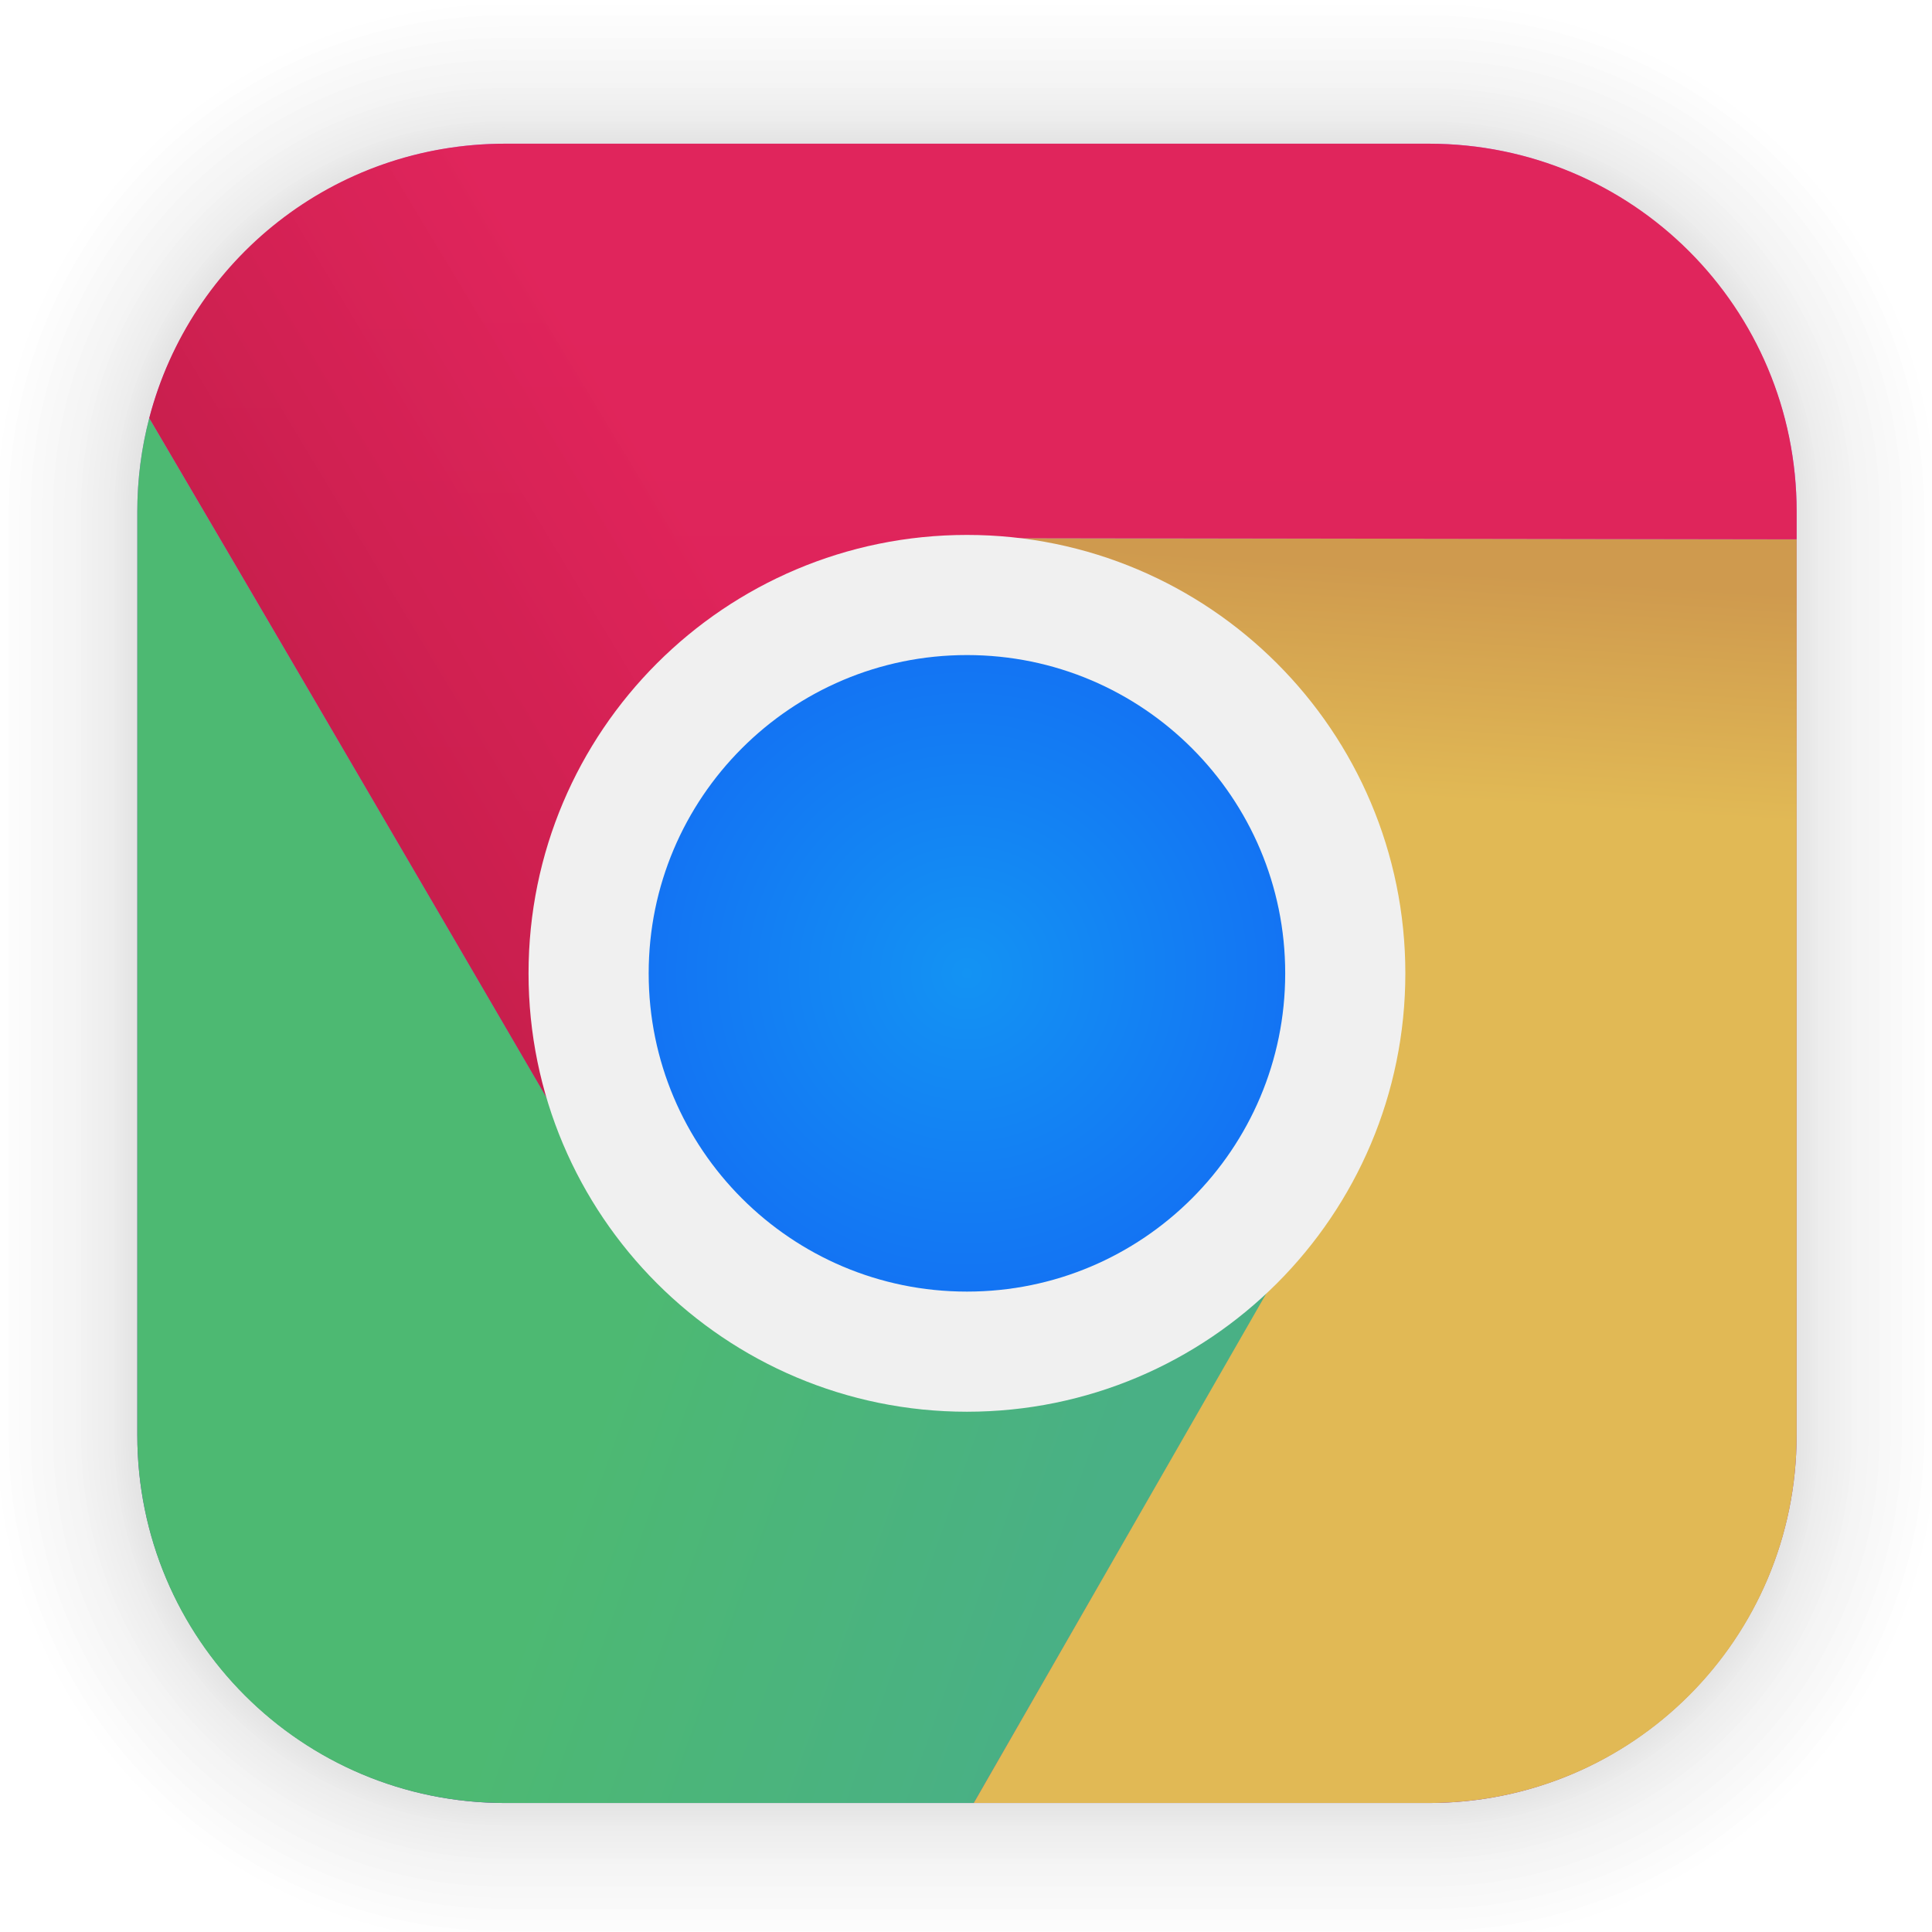
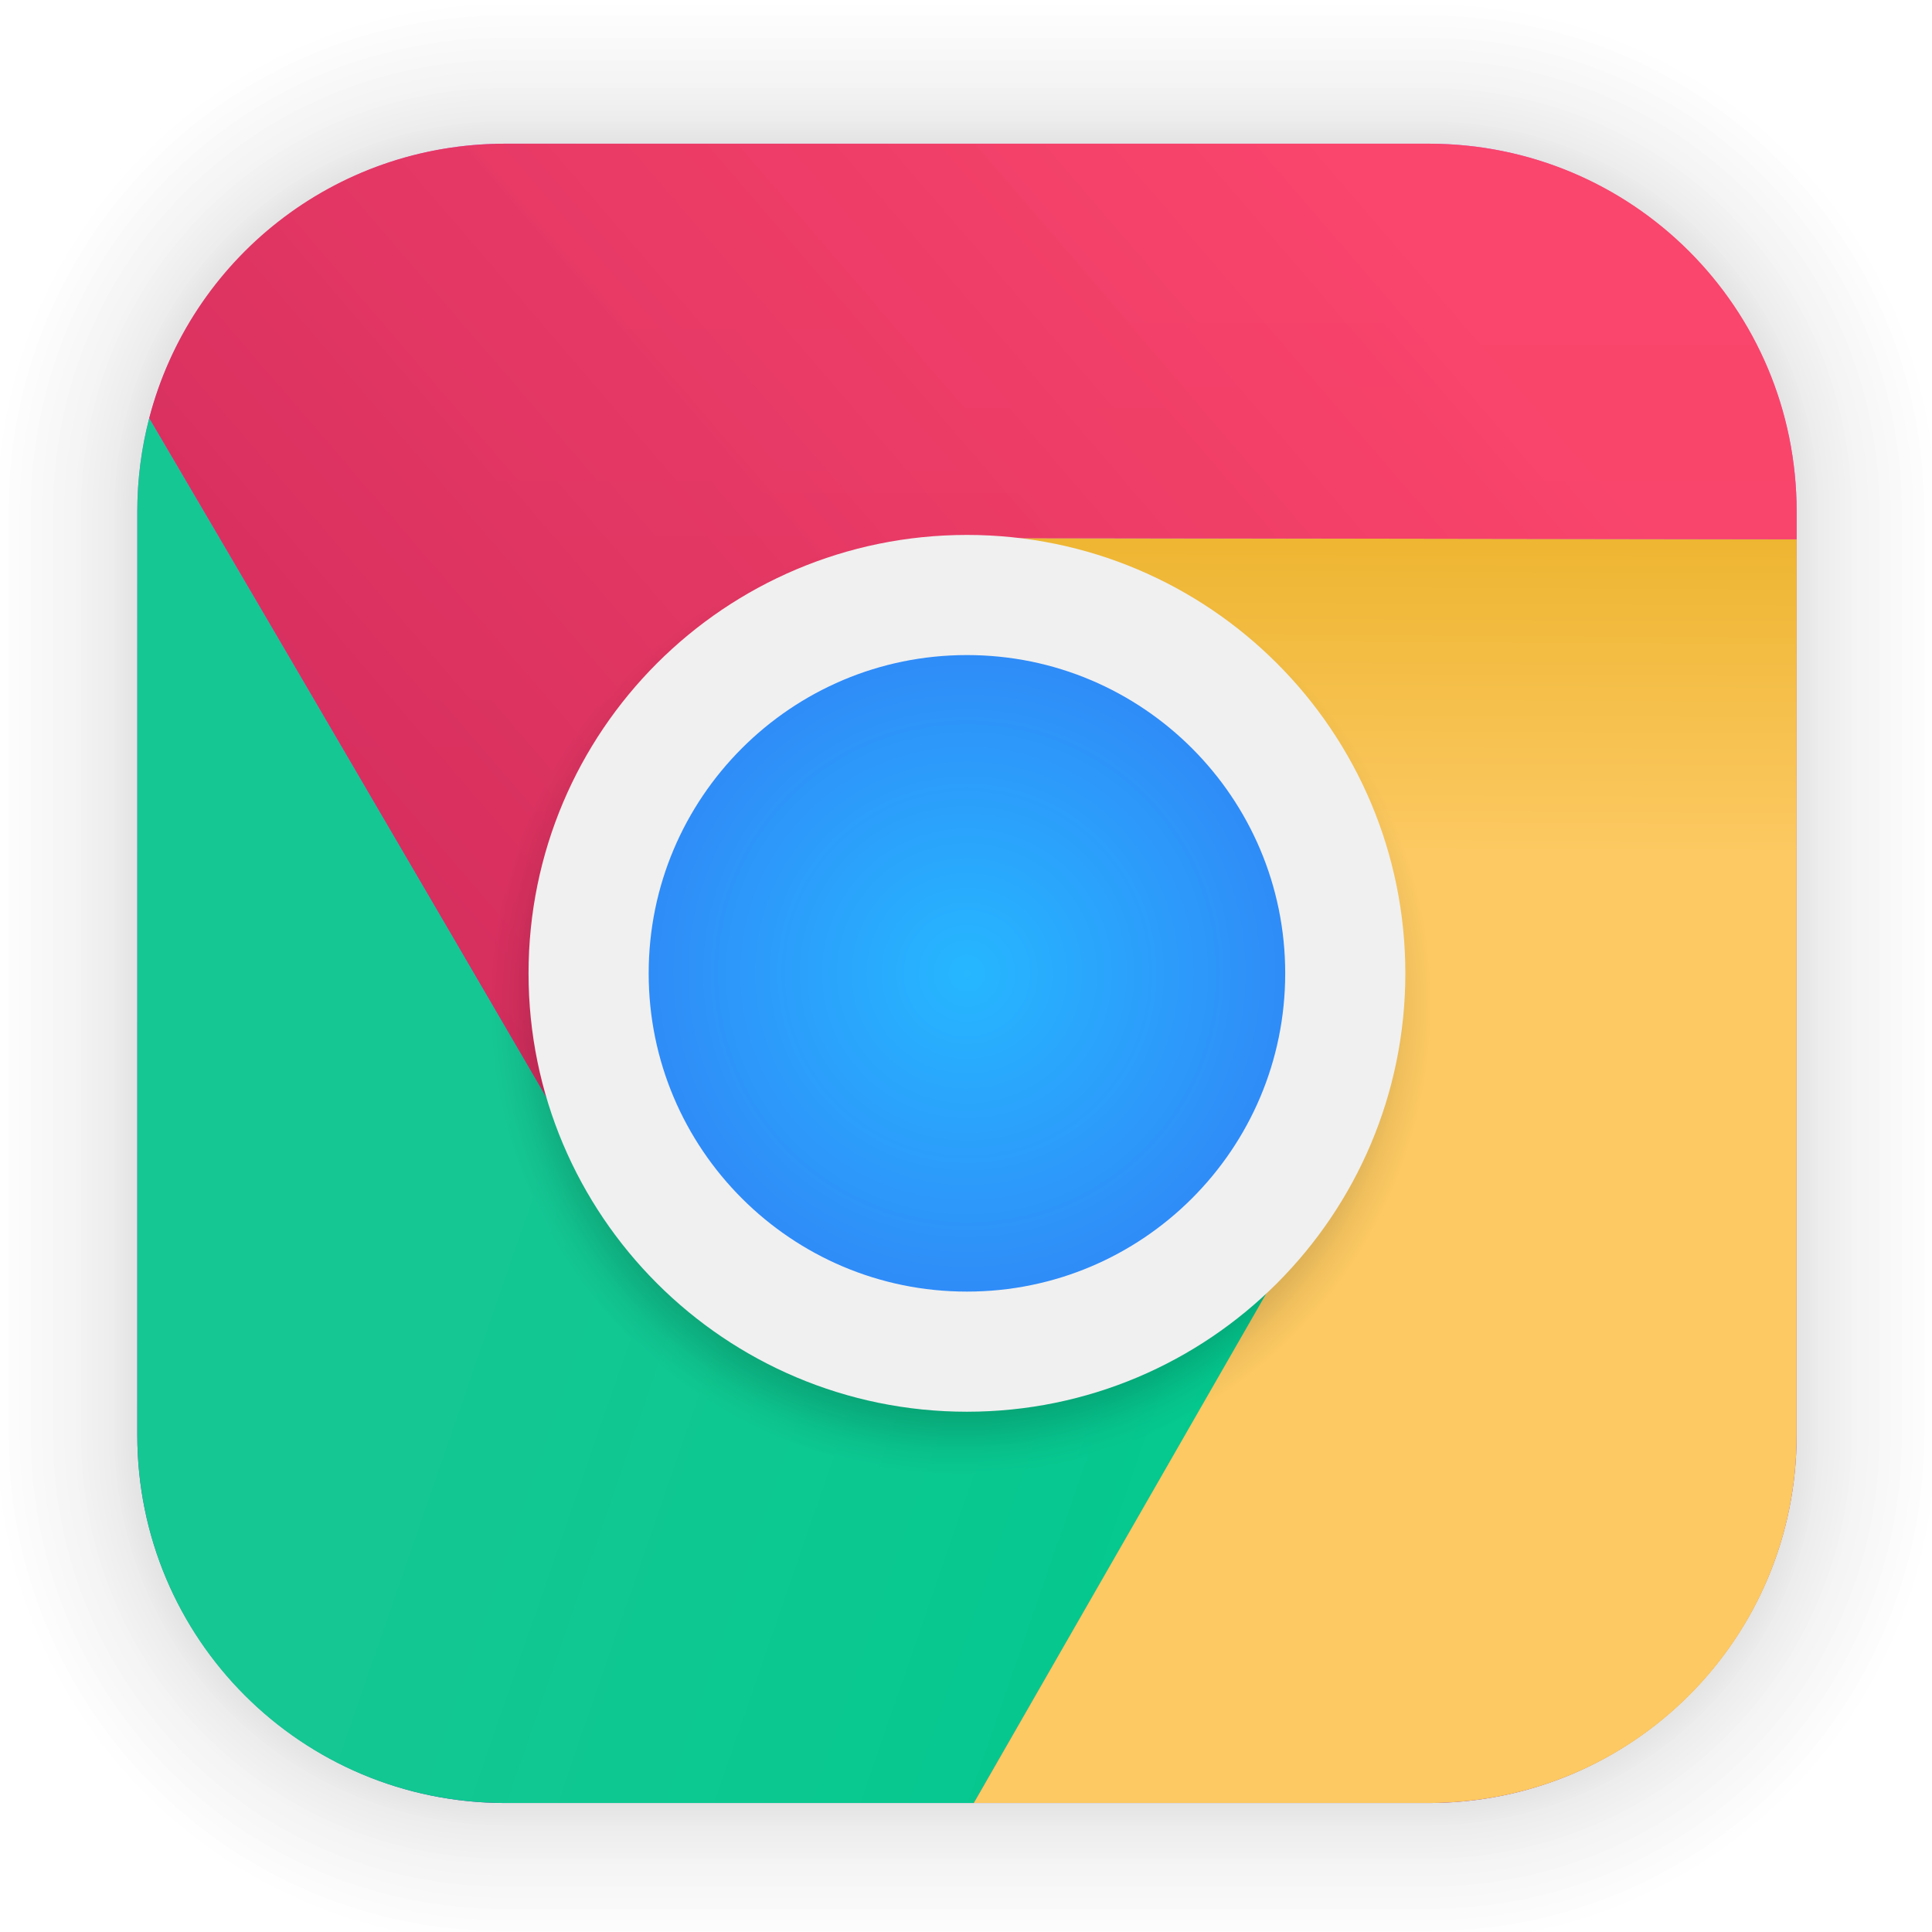
<svg xmlns="http://www.w3.org/2000/svg" xmlns:ns2="http://www.openswatchbook.org/uri/2009/osb" xmlns:xlink="http://www.w3.org/1999/xlink" id="svg6" version="1.1" viewBox="0 0 33.867 33.867" height="128" width="128">
  <defs id="defs2">
+     <linearGradient id="linearGradient984">
+       <stop style="stop-color:#000000;stop-opacity:1;" offset="0" id="stop980" />
+       <stop id="stop988" offset="0.804" style="stop-color:#000000;stop-opacity:0.835;" />
+       <stop style="stop-color:#000000;stop-opacity:0.133;" offset="0.95" id="stop990" />
+       <stop style="stop-color:#000000;stop-opacity:0;" offset="1" id="stop982" />
+     </linearGradient>
    <linearGradient id="linearGradient15571">
-       <stop id="stop15567" offset="0" style="stop-color:#49b085;stop-opacity:1" />
-       <stop id="stop15569" offset="1" style="stop-color:#4db972;stop-opacity:1" />
+       <stop id="stop15567" offset="0" style="stop-color:#00c98e;stop-opacity:1" />
+       <stop id="stop15569" offset="1" style="stop-color:#15c793;stop-opacity:1" />
    </linearGradient>
    <linearGradient id="linearGradient15563">
-       <stop id="stop15559" offset="0" style="stop-color:#cf9a4e;stop-opacity:1" />
-       <stop id="stop15561" offset="1" style="stop-color:#e1b955;stop-opacity:1" />
+       <stop id="stop15559" offset="0" style="stop-color:#e7ac1a;stop-opacity:1" />
+       <stop id="stop15561" offset="1" style="stop-color:#fcc962;stop-opacity:1" />
    </linearGradient>
    <linearGradient id="linearGradient15555">
-       <stop id="stop15551" offset="0" style="stop-color:#c21d49;stop-opacity:1" />
-       <stop id="stop15553" offset="1" style="stop-color:#e12255;stop-opacity:0.961" />
+       <stop id="stop15551" offset="0" style="stop-color:#c02157;stop-opacity:1" />
+       <stop id="stop15553" offset="1" style="stop-color:#fc4466;stop-opacity:0.961" />
    </linearGradient>
    <linearGradient id="linearGradient15545">
-       <stop id="stop15541" offset="0" style="stop-color:#1393f3;stop-opacity:1;" />
-       <stop id="stop15543" offset="1" style="stop-color:#1368f3;stop-opacity:1" />
+       <stop id="stop15541" offset="0" style="stop-color:#26b7ff;stop-opacity:1" />
+       <stop id="stop15543" offset="1" style="stop-color:#337cf5;stop-opacity:1" />
    </linearGradient>
    <linearGradient id="linearGradient14853">
      <stop id="stop14849" offset="0" style="stop-color:#7e28b8;stop-opacity:1" />
      <stop id="stop14851" offset="1" style="stop-color:#cc66f6;stop-opacity:1" />
    </linearGradient>
    <linearGradient id="lgrad" x1="32" y1="32" x2="32" y2="992" gradientUnits="userSpaceOnUse" gradientTransform="translate(0,-896)">
      <stop offset="0%" stop-color="#f8f8f8" id="stop2" />
      <stop offset="100%" stop-color="#ccc" id="stop4" />
    </linearGradient>
    <radialGradient id="rgrad" x1="0%" y1="0%" x2="0%" y2="100%" fx="512" fy="494.4" cx="512" cy="512" r="440" gradientUnits="userSpaceOnUse" gradientTransform="translate(0,-896)">
      <stop offset="0%" stop-color="#00f0ff" id="stop7" />
      <stop offset="100%" stop-color="#0070e0" id="stop9" />
    </radialGradient>
    <radialGradient gradientTransform="matrix(0.03099337,0,0,0.03032562,85.19887,42.9853)" gradientUnits="userSpaceOnUse" r="440" cy="306.181" cx="523.576" fy="306.181" fx="523.576" y2="100%" x2="0%" y1="0%" x1="0%" id="rgrad-3">
      <stop style="stop-color:#03d7e4;stop-opacity:1" id="stop7-6" stop-color="#00f0ff" offset="0%" />
      <stop id="stop9-7" stop-color="#0070e0" offset="100%" />
    </radialGradient>
    <filter id="b" color-interpolation-filters="sRGB" height="1.024" width="1.024" x="-0.012" y="-0.012">
      <feGaussianBlur stdDeviation=".475" id="feGaussianBlur7" />
    </filter>
    <linearGradient id="k" gradientUnits="userSpaceOnUse" x1="-350.657" x2="-376.363" y1="-73.891" y2="-319.058">
      <stop offset="0" stop-color="#83a3d4" id="stop50" />
      <stop offset="1" stop-color="#6bb5e3" id="stop52" />
    </linearGradient>
    <linearGradient id="i" gradientUnits="userSpaceOnUse" x1="-206.77" x2="10.512" y1="-12.925" y2="-156.887">
      <stop offset="0" stop-color="#70c2bd" id="stop40" />
      <stop offset="1" stop-color="#67c381" id="stop42" />
    </linearGradient>
    <linearGradient id="e" gradientUnits="userSpaceOnUse" x1="134.565" x2="148.514" y1="117.301" y2="-149.19">
      <stop offset="0" stop-color="#faaa32" id="stop20" />
      <stop offset="1" stop-color="#fdc22b" id="stop22" />
    </linearGradient>
    <linearGradient id="c" gradientUnits="userSpaceOnUse" x1="-146.054" x2="123.358" y1="144.9" y2="144.9">
      <stop offset="0" stop-color="#a0cf63" id="stop10" />
      <stop offset="1" stop-color="#c4da45" id="stop12" />
    </linearGradient>
    <linearGradient id="m" gradientUnits="userSpaceOnUse" x1="206.714" x2="28.495" y1="-12.741" y2="-150.012">
      <stop offset="0" stop-color="#b28cc0" id="stop60" />
      <stop offset="1" stop-color="#9a8ec4" id="stop62" />
    </linearGradient>
    <linearGradient id="q" gradientUnits="userSpaceOnUse" x1="189.942" x2="-19.618" y1="147.053" y2="76.406">
      <stop offset="0" stop-color="#f48155" id="stop80" />
      <stop offset="1" stop-color="#f16168" id="stop82" />
    </linearGradient>
    <linearGradient id="l" gradientUnits="userSpaceOnUse" x1="116.504" x2="21.156" y1="308.303" y2="34.18">
      <stop offset="0" stop-color="#735194" id="stop55" />
      <stop offset="1" stop-color="#525da3" id="stop57" />
    </linearGradient>
    <linearGradient id="j" gradientUnits="userSpaceOnUse" x1="30.131" x2="123.328" y1="111.502" y2="-107.167">
      <stop offset="0" stop-color="#416db9" id="stop45" />
      <stop offset="1" stop-color="#337e8d" id="stop47" />
    </linearGradient>
    <linearGradient id="h" gradientUnits="userSpaceOnUse" x1="-103.67" x2="205.551" y1="133.122" y2="0.072">
      <stop offset="0" stop-color="#2e9274" id="stop35" />
      <stop offset="1" stop-color="#469d3c" id="stop37" />
    </linearGradient>
    <linearGradient id="f" gradientUnits="userSpaceOnUse" x1="26.978" x2="146.81" y1="120.227" y2="-100.49">
      <stop offset="0" stop-color="#ec4001" id="stop25" />
      <stop offset="1" stop-color="#fb6f01" id="stop27" />
    </linearGradient>
    <linearGradient id="d" gradientUnits="userSpaceOnUse" x1="-14.299" x2="309.397" y1="73.5" y2="73.5">
      <stop offset="0" stop-color="#58a920" id="stop15" />
      <stop offset="1" stop-color="#98b811" id="stop17" />
    </linearGradient>
    <linearGradient id="o" gradientUnits="userSpaceOnUse" x1="-123.119" x2="145.987" y1="144.897" y2="144.897">
      <stop offset="0" stop-color="#d287af" id="stop70" />
      <stop offset="1" stop-color="#e07993" id="stop72" />
    </linearGradient>
    <linearGradient id="p" gradientUnits="userSpaceOnUse" x1="-205.78" x2="117.819" y1="-71.696" y2="-71.696">
      <stop offset="0" stop-color="#bd090f" id="stop75" />
      <stop offset="1" stop-color="#e11f07" id="stop77" />
    </linearGradient>
    <linearGradient id="n" gradientUnits="userSpaceOnUse" x1="0.176" x2="-308.72" y1="-14.583" y2="-143.711">
      <stop offset="0" stop-color="#c23857" id="stop65" />
      <stop offset="1" stop-color="#914475" id="stop67" />
    </linearGradient>
    <linearGradient id="g" gradientUnits="userSpaceOnUse" x1="41.41" x2="117.317" y1="108.525" y2="319.108">
      <stop offset="0" stop-color="#e69e08" id="stop30" />
      <stop offset="1" stop-color="#cbc507" id="stop32" />
    </linearGradient>
    <rect id="path-1" x="0" y="0" width="120" height="120" rx="28" />
    <path d="M125 104c21.54 0 39-17.46 39-39s-17.46-39-39-39-39 17.46-39 39 17.46 39 39 39zm0 26c-35.899 0-65-29.101-65-65S89.101 0 125 0s65 29.101 65 65-29.101 65-65 65z" id="path-3" />
    <path id="path-4" d="M0 75l129 90.787v35L0 110z" />
    <path id="path-5" d="M22 65h27v120H22z" />
    <filter x="-5.6%" y="-1.2%" width="111.1%" height="102.5%" filterUnits="objectBoundingBox" id="filter-6">
      <feMorphology radius="0.5" operator="dilate" in="SourceAlpha" result="shadowSpreadOuter1" id="feMorphology12690" />
      <feOffset dx="0" dy="0" in="shadowSpreadOuter1" result="shadowOffsetOuter1" id="feOffset12692" />
      <feColorMatrix values="0 0 0 0 0 0 0 0 0 0 0 0 0 0 0 0 0 0 0.14 0" type="matrix" in="shadowOffsetOuter1" id="feColorMatrix12694" />
    </filter>
    <circle id="path-7" cx="21" cy="21" r="21" />
    <filter x="-16.7%" y="-11.9%" width="133.3%" height="133.3%" filterUnits="objectBoundingBox" id="filter-8">
      <feOffset dx="0" dy="2" in="SourceAlpha" result="shadowOffsetOuter1" id="feOffset12698" />
      <feGaussianBlur stdDeviation="2" in="shadowOffsetOuter1" result="shadowBlurOuter1" id="feGaussianBlur12700" />
      <feColorMatrix values="0 0 0 0 0 0 0 0 0 0 0 0 0 0 0 0 0 0 0.152 0" type="matrix" in="shadowBlurOuter1" id="feColorMatrix12702" />
    </filter>
    <path d="M40.74 1.31A21.591 21.591 0 0 1 45 14.2c0 12.155-10.074 22.01-22.5 22.01S0 26.354 0 14.2C0 9.385 1.58 4.932 4.26 1.31 6.447 2.922 9.553 3.928 13 3.928c3.866 0 7.305-1.267 9.5-3.234 2.195 1.967 5.634 3.234 9.5 3.234 3.446 0 6.552-1.006 8.74-2.618z" id="path-9" />
    <rect id="path-1-2" x="0" y="0" width="120" height="120" rx="28" />
    <linearGradient gradientUnits="userSpaceOnUse" y2="4.734" x2="15.132" y1="27.778" x1="15.132" id="linearGradient14855" xlink:href="#linearGradient14853" />
    <linearGradient id="linearGradient6088" ns2:paint="solid">
      <stop style="stop-color:#51b3e3;stop-opacity:1;" offset="0" id="stop6086" />
    </linearGradient>
    <linearGradient id="linearGradient6987" ns2:paint="solid">
      <stop style="stop-color:#77d2fb;stop-opacity:1;" offset="0" id="stop6985" />
    </linearGradient>
    <linearGradient id="linearGradient3673">
      <stop style="stop-color:#0c0d0d;stop-opacity:1" offset="0" id="stop3675" />
      <stop id="stop3677" offset="0.568" style="stop-color:#333637;stop-opacity:1" />
      <stop style="stop-color:#1a1e1f;stop-opacity:1" offset="1" id="stop3679" />
    </linearGradient>
    <linearGradient id="linearGradient3591">
      <stop id="stop3593" offset="0" style="stop-color:#403f3c;stop-opacity:1" />
      <stop style="stop-color:#7d898d;stop-opacity:1" offset="0.568" id="stop3669" />
      <stop id="stop3595" offset="1" style="stop-color:#fdffff;stop-opacity:1" />
    </linearGradient>
    <linearGradient id="linearGradient3575">
      <stop id="stop3577" offset="0" style="stop-color:#20211f;stop-opacity:1" />
      <stop id="stop3579" offset="1" style="stop-color:#393e3f;stop-opacity:1" />
    </linearGradient>
    <circle id="A" cx="96" cy="96" r="88" />
    <path id="B" d="M8 184h83.77l38.88-38.88V116h-69.3L8 24.48z" />
    <path id="F" d="M8 184h83.77l38.88-38.88V116h-69.3L8 24.48z" />
    <path id="I" d="M96 56l34.65 60-38.88 68H184V56z" />
    <path id="L" d="M21.97 8v40.34L61.36 116 96 56h88V8z" />
    <radialGradient gradientTransform="matrix(1.053187,0,0,1.053187,-0.07841497,-1.105655)" gradientUnits="userSpaceOnUse" r="7.297" fy="17.25" fx="16.169" cy="17.25" cx="16.169" id="radialGradient15549" xlink:href="#linearGradient15545" />
-     <linearGradient gradientUnits="userSpaceOnUse" y2="25.408" x2="40.472" y1="43.825" x1="9.887" id="linearGradient15557" xlink:href="#linearGradient15555" />
-     <linearGradient gradientUnits="userSpaceOnUse" y2="53.663" x2="105.637" y1="38.565" x1="106.631" id="linearGradient15565" xlink:href="#linearGradient15563" />
-     <linearGradient gradientUnits="userSpaceOnUse" y2="93.127" x2="39.604" y1="104.355" x1="71.284" id="linearGradient15573" xlink:href="#linearGradient15571" />
+     <linearGradient gradientUnits="userSpaceOnUse" y2="-5.481" x2="76.092" y1="77.775" x1="-20.724" id="linearGradient15557" xlink:href="#linearGradient15555" />
+     <linearGradient gradientUnits="userSpaceOnUse" y2="56.446" x2="103.689" y1="25.765" x1="103.849" id="linearGradient15565" xlink:href="#linearGradient15563" />
+     <linearGradient gradientUnits="userSpaceOnUse" y2="86.727" x2="27.916" y1="107.694" x1="88.537" id="linearGradient15573" xlink:href="#linearGradient15571" />
+     <radialGradient xlink:href="#linearGradient984" id="radialGradient986" cx="16.842" cy="17.597" fx="16.842" fy="17.597" r="8.252" gradientUnits="userSpaceOnUse" />
  </defs>
  <g id="layer1">
    <g style="opacity:0.297" transform="matrix(0.9757321,0,0,0.9757321,-65.74838,-37.20309)" id="g1702">
      <path d="m 76.449,40.71 h 16.591 c 3.662,0 6.61,2.948 6.61,6.61 v 16.591 c 0,3.662 -2.948,6.61 -6.61,6.61 H 76.449 c -3.662,0 -6.61,-2.948 -6.61,-6.61 V 47.319 c 0,-3.662 2.948,-6.61 6.61,-6.61 z" style="fill:none;fill-opacity:1;stroke:#000000;stroke-width:0.1;stroke-linecap:round;stroke-linejoin:round;stroke-miterlimit:4;stroke-dasharray:none;stroke-opacity:0.02" id="rect1634" />
      <path d="m 76.449,40.71 h 16.591 c 3.662,0 6.61,2.948 6.61,6.61 v 16.591 c 0,3.662 -2.948,6.61 -6.61,6.61 H 76.449 c -3.662,0 -6.61,-2.948 -6.61,-6.61 V 47.319 c 0,-3.662 2.948,-6.61 6.61,-6.61 z" style="fill:none;fill-opacity:1;stroke:#000000;stroke-width:0.2;stroke-linecap:round;stroke-linejoin:round;stroke-miterlimit:4;stroke-dasharray:none;stroke-opacity:0.02" id="rect1638" />
      <path d="m 76.449,40.71 h 16.591 c 3.662,0 6.61,2.948 6.61,6.61 v 16.591 c 0,3.662 -2.948,6.61 -6.61,6.61 H 76.449 c -3.662,0 -6.61,-2.948 -6.61,-6.61 V 47.319 c 0,-3.662 2.948,-6.61 6.61,-6.61 z" style="fill:none;fill-opacity:1;stroke:#000000;stroke-width:0.3;stroke-linecap:round;stroke-linejoin:round;stroke-miterlimit:4;stroke-dasharray:none;stroke-opacity:0.02" id="rect1640" />
      <path d="m 76.449,40.71 h 16.591 c 3.662,0 6.61,2.948 6.61,6.61 v 16.591 c 0,3.662 -2.948,6.61 -6.61,6.61 H 76.449 c -3.662,0 -6.61,-2.948 -6.61,-6.61 V 47.319 c 0,-3.662 2.948,-6.61 6.61,-6.61 z" style="fill:none;fill-opacity:1;stroke:#000000;stroke-width:0.4;stroke-linecap:round;stroke-linejoin:round;stroke-miterlimit:4;stroke-dasharray:none;stroke-opacity:0.02" id="rect1642" />
      <path d="m 76.449,40.71 h 16.591 c 3.662,0 6.61,2.948 6.61,6.61 v 16.591 c 0,3.662 -2.948,6.61 -6.61,6.61 H 76.449 c -3.662,0 -6.61,-2.948 -6.61,-6.61 V 47.319 c 0,-3.662 2.948,-6.61 6.61,-6.61 z" style="fill:none;fill-opacity:1;stroke:#000000;stroke-width:0.5;stroke-linecap:round;stroke-linejoin:round;stroke-miterlimit:4;stroke-dasharray:none;stroke-opacity:0.02" id="rect1644" />
      <path d="m 76.449,40.71 h 16.591 c 3.662,0 6.61,2.948 6.61,6.61 v 16.591 c 0,3.662 -2.948,6.61 -6.61,6.61 H 76.449 c -3.662,0 -6.61,-2.948 -6.61,-6.61 V 47.319 c 0,-3.662 2.948,-6.61 6.61,-6.61 z" style="fill:none;fill-opacity:1;stroke:#000000;stroke-width:0.6;stroke-linecap:round;stroke-linejoin:round;stroke-miterlimit:4;stroke-dasharray:none;stroke-opacity:0.02" id="rect1646" />
      <path d="m 76.449,40.71 h 16.591 c 3.662,0 6.61,2.948 6.61,6.61 v 16.591 c 0,3.662 -2.948,6.61 -6.61,6.61 H 76.449 c -3.662,0 -6.61,-2.948 -6.61,-6.61 V 47.319 c 0,-3.662 2.948,-6.61 6.61,-6.61 z" style="fill:none;fill-opacity:1;stroke:#000000;stroke-width:0.7;stroke-linecap:round;stroke-linejoin:round;stroke-miterlimit:4;stroke-dasharray:none;stroke-opacity:0.02" id="rect1648" />
      <path d="m 76.449,40.71 h 16.591 c 3.662,0 6.61,2.948 6.61,6.61 v 16.591 c 0,3.662 -2.948,6.61 -6.61,6.61 H 76.449 c -3.662,0 -6.61,-2.948 -6.61,-6.61 V 47.319 c 0,-3.662 2.948,-6.61 6.61,-6.61 z" style="fill:none;fill-opacity:1;stroke:#000000;stroke-width:0.8;stroke-linecap:round;stroke-linejoin:round;stroke-miterlimit:4;stroke-dasharray:none;stroke-opacity:0.02" id="rect1650" />
      <path d="m 76.449,40.71 h 16.591 c 3.662,0 6.61,2.948 6.61,6.61 v 16.591 c 0,3.662 -2.948,6.61 -6.61,6.61 H 76.449 c -3.662,0 -6.61,-2.948 -6.61,-6.61 V 47.319 c 0,-3.662 2.948,-6.61 6.61,-6.61 z" style="fill:none;fill-opacity:1;stroke:#000000;stroke-width:1;stroke-linecap:round;stroke-linejoin:round;stroke-miterlimit:4;stroke-dasharray:none;stroke-opacity:0.02" id="rect1652" />
      <path d="m 76.449,40.71 h 16.591 c 3.662,0 6.61,2.948 6.61,6.61 v 16.591 c 0,3.662 -2.948,6.61 -6.61,6.61 H 76.449 c -3.662,0 -6.61,-2.948 -6.61,-6.61 V 47.319 c 0,-3.662 2.948,-6.61 6.61,-6.61 z" style="fill:none;fill-opacity:1;stroke:#000000;stroke-width:1.2;stroke-linecap:round;stroke-linejoin:round;stroke-miterlimit:4;stroke-dasharray:none;stroke-opacity:0.02" id="rect1654" />
      <path d="m 76.449,40.71 h 16.591 c 3.662,0 6.61,2.948 6.61,6.61 v 16.591 c 0,3.662 -2.948,6.61 -6.61,6.61 H 76.449 c -3.662,0 -6.61,-2.948 -6.61,-6.61 V 47.319 c 0,-3.662 2.948,-6.61 6.61,-6.61 z" style="fill:none;fill-opacity:1;stroke:#000000;stroke-width:1.4;stroke-linecap:round;stroke-linejoin:round;stroke-miterlimit:4;stroke-dasharray:none;stroke-opacity:0.02" id="rect1656" />
      <path d="m 76.449,40.71 h 16.591 c 3.662,0 6.61,2.948 6.61,6.61 v 16.591 c 0,3.662 -2.948,6.61 -6.61,6.61 H 76.449 c -3.662,0 -6.61,-2.948 -6.61,-6.61 V 47.319 c 0,-3.662 2.948,-6.61 6.61,-6.61 z" style="fill:none;fill-opacity:1;stroke:#000000;stroke-width:1.6;stroke-linecap:round;stroke-linejoin:round;stroke-miterlimit:4;stroke-dasharray:none;stroke-opacity:0.02" id="rect1658" />
      <path d="m 76.449,40.71 h 16.591 c 3.662,0 6.61,2.948 6.61,6.61 v 16.591 c 0,3.662 -2.948,6.61 -6.61,6.61 H 76.449 c -3.662,0 -6.61,-2.948 -6.61,-6.61 V 47.319 c 0,-3.662 2.948,-6.61 6.61,-6.61 z" style="fill:none;fill-opacity:1;stroke:#000000;stroke-width:1.8;stroke-linecap:round;stroke-linejoin:round;stroke-miterlimit:4;stroke-dasharray:none;stroke-opacity:0.02" id="rect1660" />
      <path d="m 76.449,40.71 h 16.591 c 3.662,0 6.61,2.948 6.61,6.61 v 16.591 c 0,3.662 -2.948,6.61 -6.61,6.61 H 76.449 c -3.662,0 -6.61,-2.948 -6.61,-6.61 V 47.319 c 0,-3.662 2.948,-6.61 6.61,-6.61 z" style="fill:none;fill-opacity:1;stroke:#000000;stroke-width:2;stroke-linecap:round;stroke-linejoin:round;stroke-miterlimit:4;stroke-dasharray:none;stroke-opacity:0.02" id="rect1662" />
      <path d="m 76.449,40.71 h 16.591 c 3.662,0 6.61,2.948 6.61,6.61 v 16.591 c 0,3.662 -2.948,6.61 -6.61,6.61 H 76.449 c -3.662,0 -6.61,-2.948 -6.61,-6.61 V 47.319 c 0,-3.662 2.948,-6.61 6.61,-6.61 z" style="fill:none;fill-opacity:1;stroke:#000000;stroke-width:2.2;stroke-linecap:round;stroke-linejoin:round;stroke-miterlimit:4;stroke-dasharray:none;stroke-opacity:0.02" id="rect1664" />
      <path d="m 76.449,40.71 h 16.591 c 3.662,0 6.61,2.948 6.61,6.61 v 16.591 c 0,3.662 -2.948,6.61 -6.61,6.61 H 76.449 c -3.662,0 -6.61,-2.948 -6.61,-6.61 V 47.319 c 0,-3.662 2.948,-6.61 6.61,-6.61 z" style="fill:none;fill-opacity:1;stroke:#000000;stroke-width:2.6;stroke-linecap:round;stroke-linejoin:round;stroke-miterlimit:4;stroke-dasharray:none;stroke-opacity:0.02" id="rect1666" />
      <path d="m 76.449,40.71 h 16.591 c 3.662,0 6.61,2.948 6.61,6.61 v 16.591 c 0,3.662 -2.948,6.61 -6.61,6.61 H 76.449 c -3.662,0 -6.61,-2.948 -6.61,-6.61 V 47.319 c 0,-3.662 2.948,-6.61 6.61,-6.61 z" style="fill:none;fill-opacity:1;stroke:#000000;stroke-width:3;stroke-linecap:round;stroke-linejoin:round;stroke-miterlimit:4;stroke-dasharray:none;stroke-opacity:0.02" id="rect1668" />
      <path d="m 76.449,40.71 h 16.591 c 3.662,0 6.61,2.948 6.61,6.61 v 16.591 c 0,3.662 -2.948,6.61 -6.61,6.61 H 76.449 c -3.662,0 -6.61,-2.948 -6.61,-6.61 V 47.319 c 0,-3.662 2.948,-6.61 6.61,-6.61 z" style="fill:none;fill-opacity:1;stroke:#000000;stroke-width:3.4;stroke-linecap:round;stroke-linejoin:round;stroke-miterlimit:4;stroke-dasharray:none;stroke-opacity:0.02" id="rect1670" />
      <path d="m 76.449,40.71 h 16.591 c 3.662,0 6.61,2.948 6.61,6.61 v 16.591 c 0,3.662 -2.948,6.61 -6.61,6.61 H 76.449 c -3.662,0 -6.61,-2.948 -6.61,-6.61 V 47.319 c 0,-3.662 2.948,-6.61 6.61,-6.61 z" style="fill:none;fill-opacity:1;stroke:#000000;stroke-width:3.8;stroke-linecap:round;stroke-linejoin:round;stroke-miterlimit:4;stroke-dasharray:none;stroke-opacity:0.02" id="rect1672" />
      <path d="m 76.449,40.71 h 16.591 c 3.662,0 6.61,2.948 6.61,6.61 v 16.591 c 0,3.662 -2.948,6.61 -6.61,6.61 H 76.449 c -3.662,0 -6.61,-2.948 -6.61,-6.61 V 47.319 c 0,-3.662 2.948,-6.61 6.61,-6.61 z" style="fill:none;fill-opacity:1;stroke:#000000;stroke-width:4.2;stroke-linecap:round;stroke-linejoin:round;stroke-miterlimit:4;stroke-dasharray:none;stroke-opacity:0.02" id="rect1674" />
      <path d="m 76.449,40.71 h 16.591 c 3.662,0 6.61,2.948 6.61,6.61 v 16.591 c 0,3.662 -2.948,6.61 -6.61,6.61 H 76.449 c -3.662,0 -6.61,-2.948 -6.61,-6.61 V 47.319 c 0,-3.662 2.948,-6.61 6.61,-6.61 z" style="fill:none;fill-opacity:1;stroke:#000000;stroke-width:4.6;stroke-linecap:round;stroke-linejoin:round;stroke-miterlimit:4;stroke-dasharray:none;stroke-opacity:0.02" id="rect1676" />
      <path d="m 76.449,40.71 h 16.591 c 3.662,0 6.61,2.948 6.61,6.61 v 16.591 c 0,3.662 -2.948,6.61 -6.61,6.61 H 76.449 c -3.662,0 -6.61,-2.948 -6.61,-6.61 V 47.319 c 0,-3.662 2.948,-6.61 6.61,-6.61 z" style="fill:none;fill-opacity:1;stroke:#000000;stroke-width:5;stroke-linecap:round;stroke-linejoin:round;stroke-miterlimit:4;stroke-dasharray:none;stroke-opacity:0.02" id="rect1678" />
    </g>
    <rect ry="6.449" rx="6.449" y="2.519" x="2.407" height="29.087" width="29.087" id="rect849" style="fill:url(#linearGradient14855);fill-opacity:1;stroke-width:2.688;stroke-linecap:round;stroke-linejoin:round" />
    <path style="color:#000000;fill:none;stroke-width:0.6" d="m 63.366,-13.641 -7.522,-7.601" id="path6697" />
    <path style="color:#000000;fill:none;stroke-width:0.7" d="m 41.242,-29.284 8.856,8.833 c 1.75,1.578 2.916,1.698 4.709,0.101 l 11.969,-11.168" id="path6691" />
    <g transform="scale(0.2645833)" id="g13037" />
    <path transform="scale(0.2645833)" d="M 9.887 27.699 C 9.372 29.677 9.096 31.752 9.096 33.895 L 9.096 95.08 C 9.096 108.584 19.966 119.455 33.471 119.455 L 64.518 119.455 L 88.113 78.416 L 39.367 78.131 C 39.367 78.131 23.956 51.645 9.887 27.699 z " style="fill:url(#linearGradient15573);fill-opacity:1;stroke:none;stroke-width:1px;stroke-linecap:butt;stroke-linejoin:miter;stroke-opacity:1" id="path15511" />
    <path transform="scale(0.2645833)" d="M 63.758 35.646 L 88.1 78.373 L 64.514 119.455 L 94.656 119.455 C 108.16 119.455 119.033 108.584 119.033 95.08 L 119.033 35.729 L 63.758 35.646 z " style="fill:url(#linearGradient15565);fill-opacity:1;stroke:none;stroke-width:1px;stroke-linecap:butt;stroke-linejoin:miter;stroke-opacity:1" id="path15513" />
    <path transform="scale(0.2645833)" d="M 33.471 9.52 C 22.109 9.52 12.615 17.215 9.887 27.699 C 23.956 51.645 39.367 78.131 39.367 78.131 L 63.758 35.646 L 119.033 35.729 L 119.033 33.895 C 119.033 20.39 108.16 9.52 94.656 9.52 L 33.471 9.52 z " style="fill:url(#linearGradient15557);fill-opacity:1;stroke:none;stroke-width:1px;stroke-linecap:butt;stroke-linejoin:miter;stroke-opacity:1" id="path15519" />
+     <circle style="opacity:0.314;fill:url(#radialGradient986);fill-opacity:1;fill-rule:evenodd;stroke:none;stroke-width:0.5;stroke-linecap:round;stroke-linejoin:round;stroke-miterlimit:4;stroke-dasharray:none;stroke-dashoffset:0;stroke-opacity:1" id="path978" cx="16.842" cy="17.597" r="8.252" />
    <circle r="6.632" cy="17.062" cx="16.95" id="path15539" style="opacity:1;fill:url(#radialGradient15549);fill-opacity:1;stroke:#f0f0f0;stroke-width:2.106;stroke-linecap:round;stroke-linejoin:round;stroke-miterlimit:4;stroke-dasharray:none;stroke-opacity:1" />
  </g>
  <style id="style15307">.B{clip-path:url(#C)}.C{fill:#3e2723}.D{fill-opacity:.15}.E{fill-opacity:.2}</style>
</svg>
